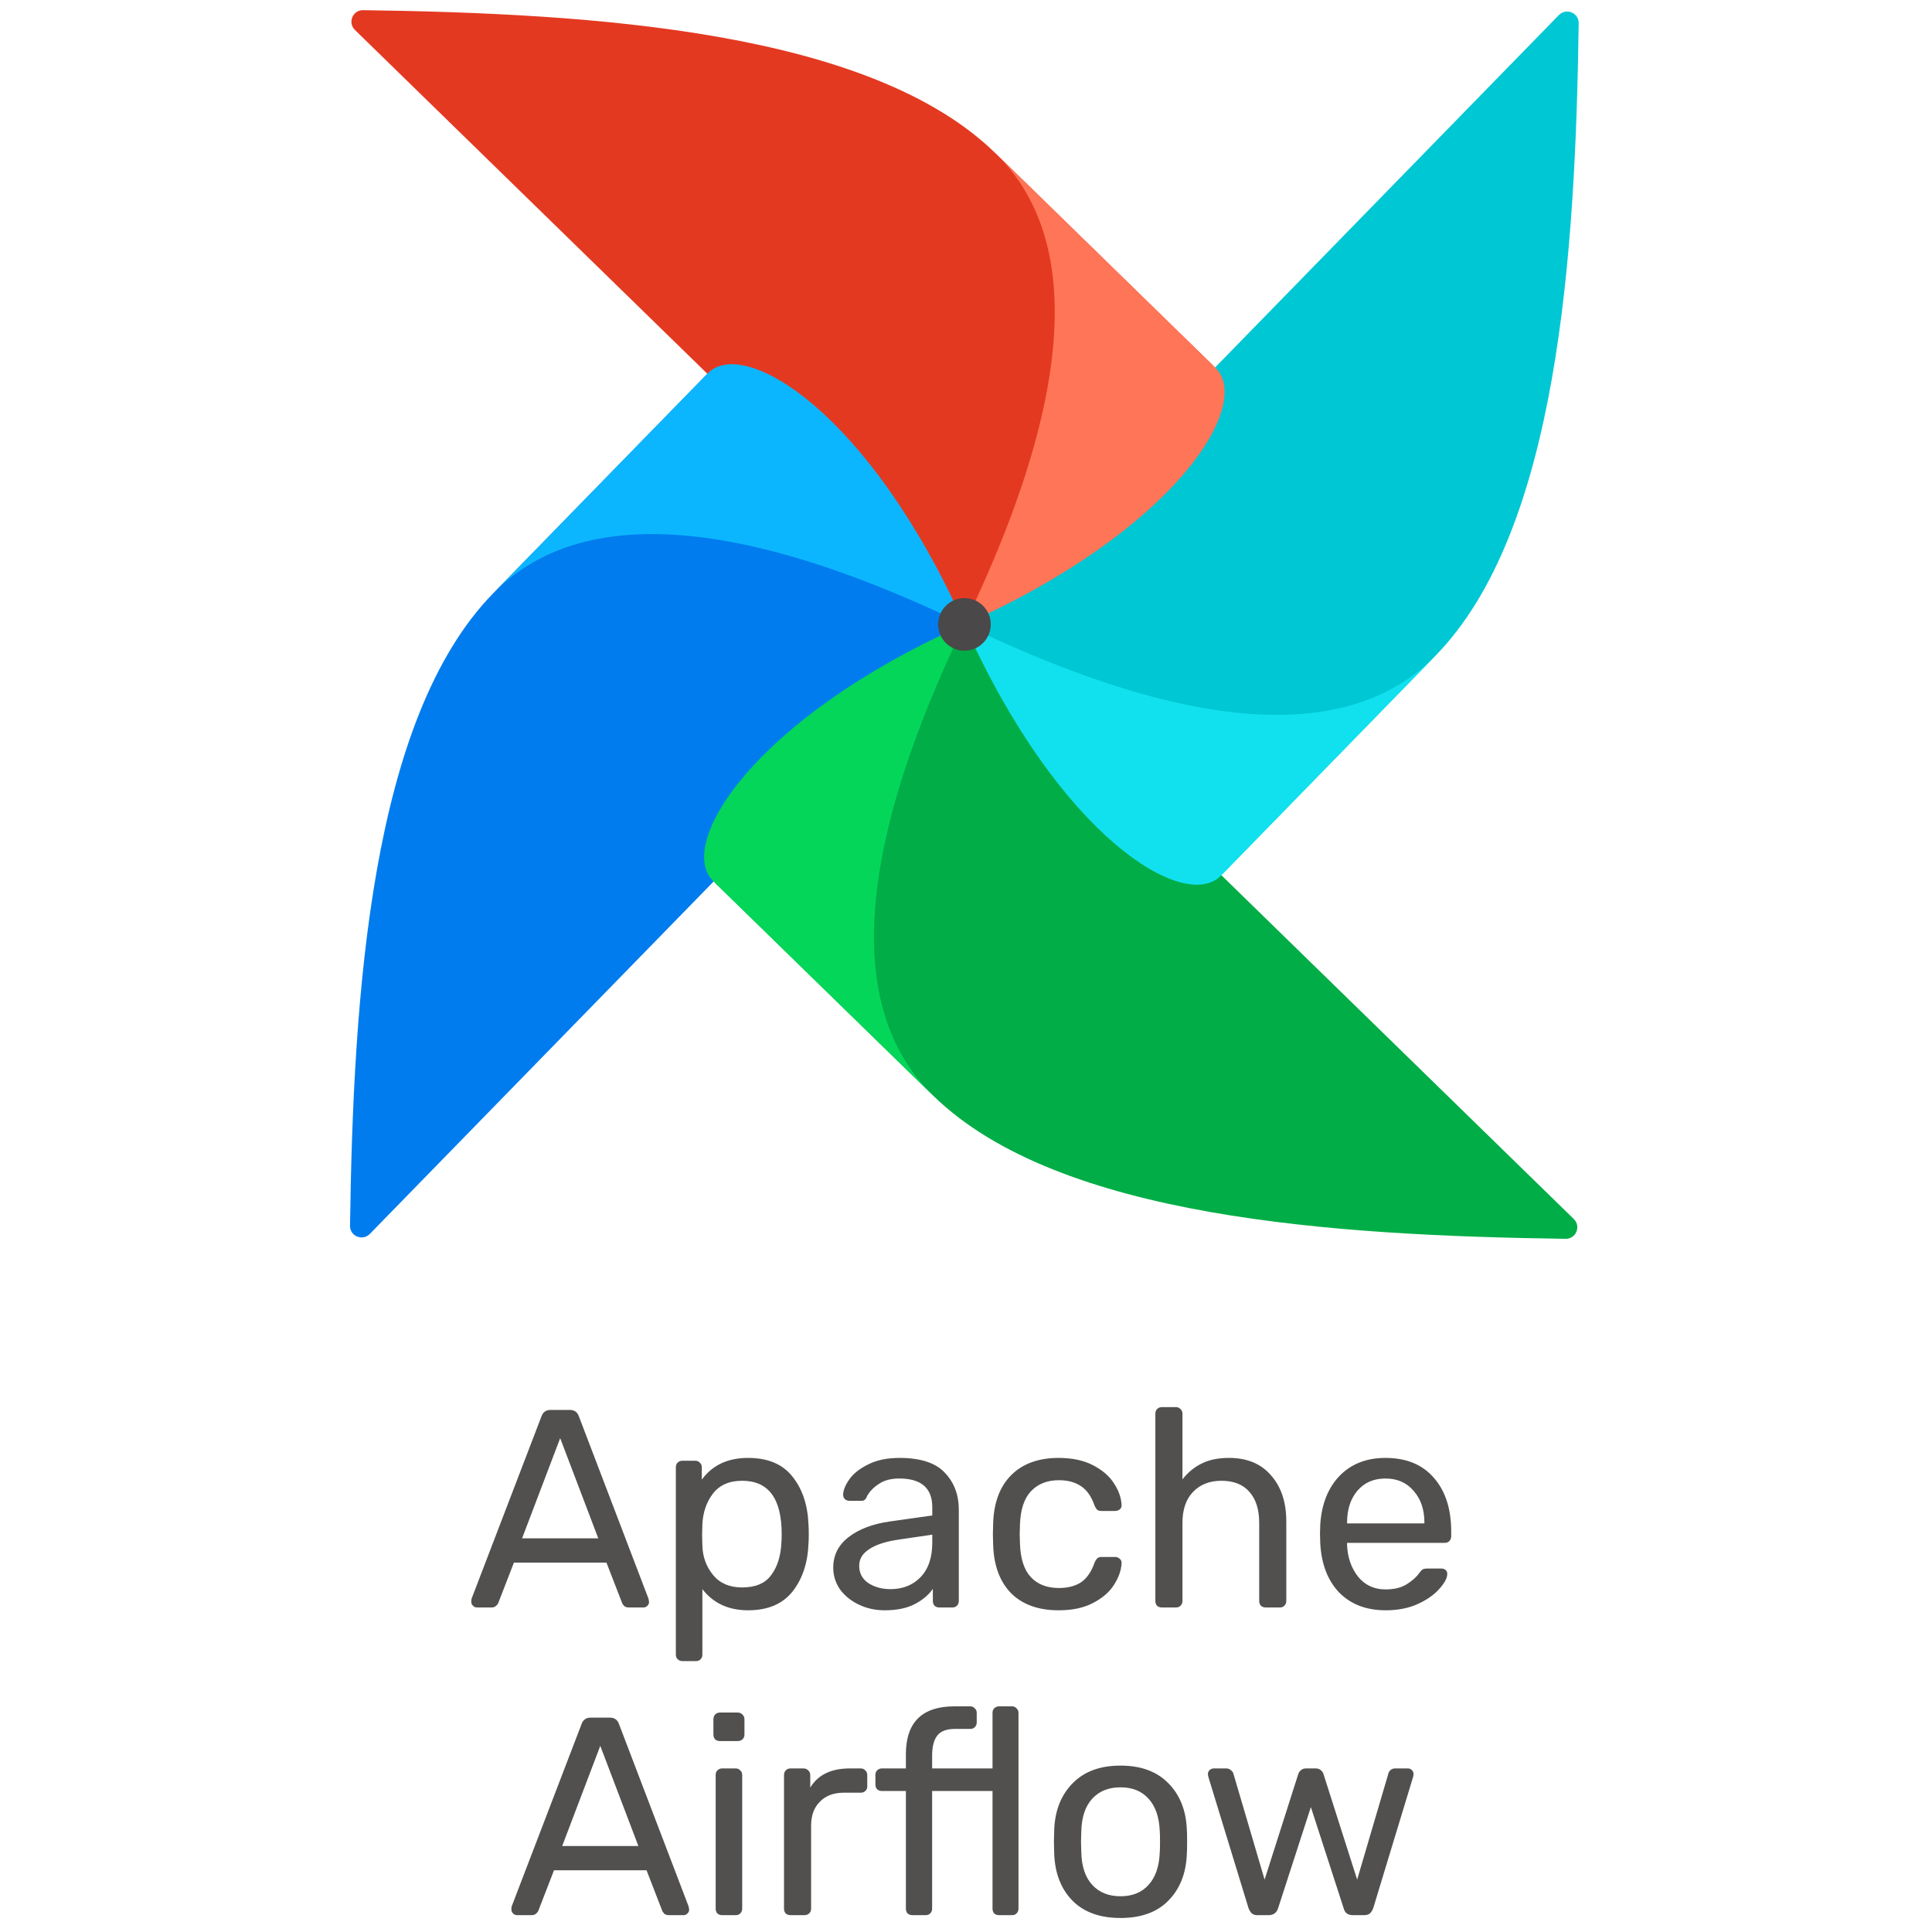
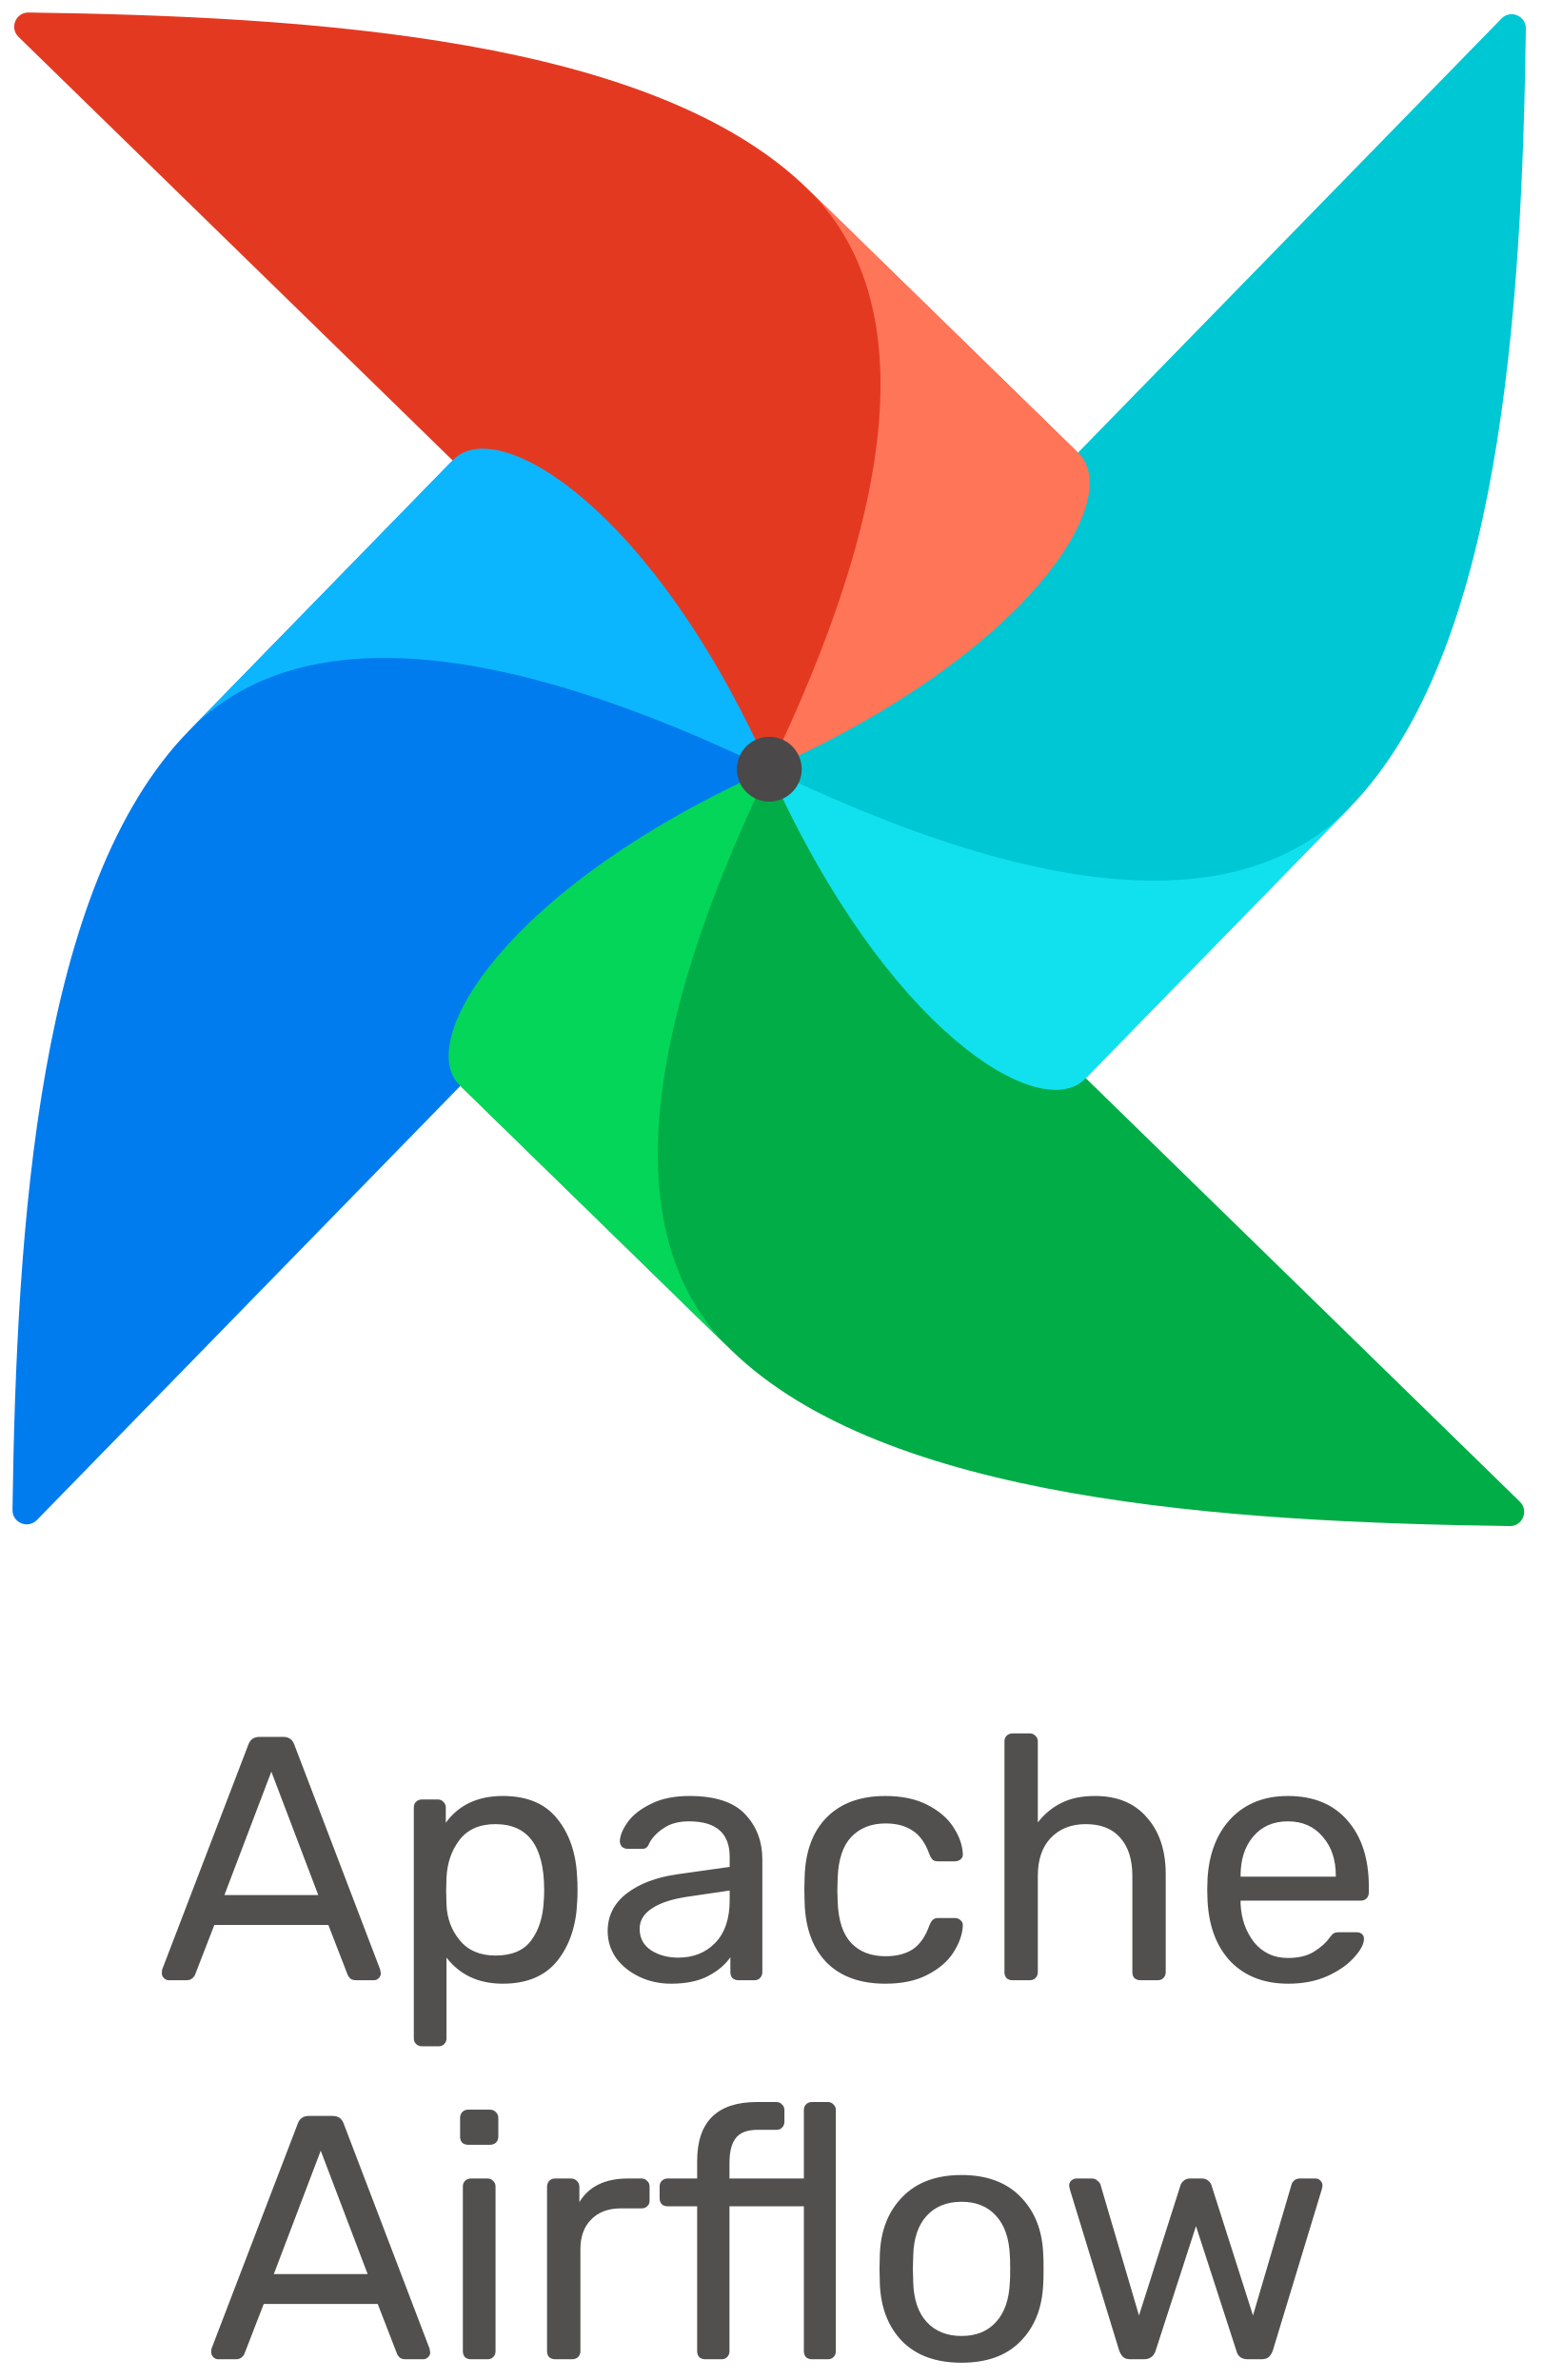
- <svg xmlns="http://www.w3.org/2000/svg" width="32" height="32" viewBox="0 0 175 270" fill="none">
+ <svg xmlns="http://www.w3.org/2000/svg" viewBox="0 0 175 270" fill="none">
  <g>
    <path d="M4.186 172.44L86.396 88.168C86.911 87.641 87.01 86.824 86.58 86.225C81.579 79.244 72.356 78.034 68.938 73.344C58.81 59.452 56.24 51.589 51.889 52.077C51.585 52.111 51.314 52.275 51.1 52.493L21.401 82.937C4.316 100.45 1.866 139.01 1.417 171.298C1.397 172.757 3.167 173.484 4.186 172.44Z" fill="#017CEE" />
    <path d="M172.44 170.357L88.168 88.147C87.641 87.632 86.824 87.533 86.225 87.962C79.244 92.963 78.034 102.186 73.344 105.605C59.452 115.732 51.589 118.302 52.077 122.654C52.111 122.958 52.275 123.229 52.493 123.442L82.937 153.141C100.45 170.226 139.01 172.676 171.298 173.125C172.757 173.146 173.484 171.376 172.44 170.357Z" fill="#00AD46" />
    <path fill-rule="evenodd" d="M82.936 153.141C73.37 143.809 68.931 125.346 87.272 87.272C57.465 100.593 47.019 118.103 52.158 123.116L82.936 153.141Z" fill="#04D659" />
    <path d="M170.355 2.105L88.145 86.376C87.63 86.904 87.531 87.72 87.961 88.32C92.962 95.3 102.185 96.51 105.603 101.2C115.731 115.092 118.301 122.955 122.652 122.468C122.956 122.434 123.227 122.27 123.441 122.051L153.139 91.608C170.225 74.094 172.675 35.535 173.124 3.246C173.144 1.787 171.374 1.06 170.355 2.105Z" fill="#00C7D4" />
    <path fill-rule="evenodd" d="M153.14 91.608C143.807 101.174 125.344 105.613 87.27 87.272C100.591 117.079 118.101 127.525 123.114 122.386L153.14 91.608Z" fill="#11E1EE" />
    <path d="M2.103 4.187L86.374 86.397C86.902 86.912 87.719 87.011 88.318 86.582C95.299 81.581 96.509 72.358 101.198 68.939C115.091 58.812 122.954 56.242 122.466 51.89C122.432 51.586 122.268 51.315 122.05 51.102L91.606 21.403C74.093 4.318 35.533 1.868 3.245 1.419C1.786 1.398 1.059 3.168 2.103 4.187Z" fill="#E43921" />
    <path fill-rule="evenodd" d="M91.606 21.402C101.172 30.735 105.611 49.198 87.27 87.271C117.077 73.951 127.523 56.441 122.384 51.428L91.606 21.402Z" fill="#FF7557" />
    <path fill-rule="evenodd" d="M21.402 82.937C30.735 73.37 49.198 68.932 87.271 87.272C73.951 57.465 56.441 47.02 51.428 52.158L21.402 82.937Z" fill="#0CB6FF" />
    <circle cx="87.284" cy="87.261" r="3.676" transform="rotate(-0.709386 87.2838 87.2606)" fill="#4A4848" />
    <path d="M19.152 224.647C18.942 224.647 18.758 224.568 18.6 224.41C18.443 224.253 18.364 224.069 18.364 223.858C18.364 223.648 18.377 223.503 18.403 223.424L28.183 197.909C28.394 197.331 28.814 197.041 29.445 197.041H32.127C32.758 197.041 33.179 197.331 33.389 197.909L43.13 223.424L43.209 223.858C43.209 224.069 43.13 224.253 42.972 224.41C42.815 224.568 42.63 224.647 42.42 224.647H40.409C40.12 224.647 39.896 224.581 39.738 224.45C39.581 224.292 39.475 224.134 39.423 223.977L37.254 218.377H24.319L22.15 223.977C22.097 224.134 21.979 224.292 21.795 224.45C21.637 224.581 21.427 224.647 21.164 224.647H19.152ZM36.11 214.985L30.786 200.985L25.462 214.985H36.11ZM47.859 232.14C47.596 232.14 47.373 232.048 47.189 231.864C47.031 231.706 46.952 231.496 46.952 231.233V205.047C46.952 204.784 47.031 204.574 47.189 204.416C47.373 204.232 47.596 204.14 47.859 204.14H49.673C49.936 204.14 50.147 204.232 50.304 204.416C50.488 204.574 50.58 204.784 50.58 205.047V206.782C52.053 204.758 54.209 203.746 57.048 203.746C59.809 203.746 61.872 204.613 63.24 206.348C64.633 208.084 65.382 210.318 65.487 213.053C65.514 213.342 65.527 213.789 65.527 214.393C65.527 214.998 65.514 215.445 65.487 215.734C65.382 218.442 64.633 220.677 63.24 222.439C61.846 224.174 59.782 225.041 57.048 225.041C54.314 225.041 52.184 224.055 50.659 222.084V231.233C50.659 231.496 50.58 231.706 50.423 231.864C50.265 232.048 50.055 232.14 49.792 232.14H47.859ZM56.22 221.847C58.087 221.847 59.441 221.269 60.282 220.112C61.149 218.955 61.623 217.43 61.702 215.537C61.728 215.274 61.741 214.893 61.741 214.393C61.741 209.424 59.901 206.94 56.22 206.94C54.406 206.94 53.039 207.545 52.118 208.754C51.224 209.937 50.738 211.357 50.659 213.013L50.62 214.512L50.659 216.05C50.712 217.601 51.211 218.955 52.158 220.112C53.104 221.269 54.458 221.847 56.22 221.847ZM76.124 225.041C74.835 225.041 73.639 224.778 72.535 224.253C71.431 223.727 70.55 223.017 69.893 222.123C69.262 221.203 68.946 220.191 68.946 219.086C68.946 217.351 69.656 215.931 71.076 214.827C72.522 213.697 74.467 212.961 76.912 212.619L82.788 211.791V210.647C82.788 207.965 81.25 206.624 78.174 206.624C77.017 206.624 76.071 206.874 75.335 207.374C74.599 207.847 74.047 208.412 73.678 209.07C73.6 209.306 73.495 209.477 73.363 209.582C73.258 209.687 73.1 209.74 72.89 209.74H71.194C70.957 209.74 70.747 209.661 70.563 209.503C70.405 209.319 70.326 209.109 70.326 208.872C70.353 208.241 70.642 207.531 71.194 206.743C71.772 205.928 72.653 205.231 73.836 204.653C75.019 204.048 76.478 203.746 78.214 203.746C81.158 203.746 83.275 204.442 84.563 205.836C85.851 207.203 86.495 208.912 86.495 210.962V223.74C86.495 224.003 86.403 224.226 86.219 224.41C86.062 224.568 85.851 224.647 85.588 224.647H83.774C83.511 224.647 83.288 224.568 83.104 224.41C82.946 224.226 82.867 224.003 82.867 223.74V222.044C82.289 222.885 81.448 223.595 80.343 224.174C79.239 224.752 77.832 225.041 76.124 225.041ZM76.952 222.084C78.661 222.084 80.054 221.531 81.132 220.427C82.236 219.297 82.788 217.68 82.788 215.577V214.472L78.214 215.143C76.347 215.406 74.941 215.853 73.994 216.484C73.048 217.088 72.574 217.864 72.574 218.81C72.574 219.862 73.008 220.677 73.876 221.255C74.743 221.808 75.769 222.084 76.952 222.084ZM100.446 225.041C97.633 225.041 95.425 224.253 93.821 222.675C92.244 221.071 91.402 218.837 91.297 215.971L91.258 214.393L91.297 212.816C91.402 209.95 92.244 207.729 93.821 206.151C95.425 204.547 97.633 203.746 100.446 203.746C102.339 203.746 103.943 204.087 105.258 204.771C106.572 205.454 107.545 206.296 108.176 207.295C108.833 208.294 109.188 209.293 109.241 210.292C109.267 210.555 109.188 210.765 109.004 210.923C108.82 211.081 108.597 211.16 108.334 211.16H106.441C106.178 211.16 105.981 211.107 105.849 211.002C105.718 210.897 105.586 210.686 105.455 210.371C105.008 209.109 104.377 208.215 103.562 207.689C102.747 207.137 101.722 206.861 100.486 206.861C98.856 206.861 97.554 207.374 96.582 208.399C95.635 209.398 95.123 210.936 95.044 213.013L95.004 214.433L95.044 215.774C95.123 217.877 95.635 219.428 96.582 220.427C97.528 221.426 98.83 221.926 100.486 221.926C101.722 221.926 102.747 221.663 103.562 221.137C104.377 220.585 105.008 219.678 105.455 218.416C105.586 218.1 105.718 217.89 105.849 217.785C105.981 217.654 106.178 217.588 106.441 217.588H108.334C108.597 217.588 108.82 217.68 109.004 217.864C109.188 218.022 109.267 218.232 109.241 218.495C109.188 219.468 108.833 220.467 108.176 221.492C107.545 222.491 106.572 223.332 105.258 224.016C103.969 224.7 102.366 225.041 100.446 225.041ZM114.871 224.647C114.608 224.647 114.384 224.568 114.2 224.41C114.043 224.226 113.964 224.003 113.964 223.74V197.554C113.964 197.291 114.043 197.081 114.2 196.923C114.384 196.739 114.608 196.647 114.871 196.647H116.843C117.105 196.647 117.316 196.739 117.474 196.923C117.658 197.081 117.75 197.291 117.75 197.554V206.743C118.512 205.77 119.406 205.034 120.431 204.534C121.457 204.008 122.732 203.746 124.257 203.746C126.781 203.746 128.739 204.561 130.133 206.191C131.552 207.794 132.262 209.937 132.262 212.619V223.74C132.262 224.003 132.17 224.226 131.986 224.41C131.828 224.568 131.618 224.647 131.355 224.647H129.383C129.12 224.647 128.897 224.568 128.713 224.41C128.555 224.226 128.476 224.003 128.476 223.74V212.816C128.476 210.949 128.016 209.503 127.096 208.478C126.202 207.453 124.901 206.94 123.192 206.94C121.535 206.94 120.208 207.466 119.209 208.517C118.236 209.543 117.75 210.976 117.75 212.816V223.74C117.75 224.003 117.658 224.226 117.474 224.41C117.316 224.568 117.105 224.647 116.843 224.647H114.871ZM146.159 225.041C143.451 225.041 141.282 224.213 139.652 222.557C138.048 220.874 137.167 218.587 137.009 215.695L136.97 214.354L137.009 213.053C137.193 210.213 138.087 207.952 139.691 206.27C141.321 204.587 143.464 203.746 146.119 203.746C149.038 203.746 151.299 204.679 152.902 206.546C154.506 208.386 155.308 210.884 155.308 214.039V214.709C155.308 214.972 155.216 215.195 155.032 215.379C154.874 215.537 154.664 215.616 154.401 215.616H140.756V215.971C140.835 217.68 141.347 219.139 142.294 220.348C143.267 221.531 144.542 222.123 146.119 222.123C147.329 222.123 148.315 221.886 149.077 221.413C149.866 220.914 150.444 220.401 150.812 219.875C151.049 219.56 151.22 219.376 151.325 219.323C151.456 219.244 151.68 219.205 151.995 219.205H153.928C154.164 219.205 154.362 219.27 154.519 219.402C154.677 219.533 154.756 219.717 154.756 219.954C154.756 220.532 154.388 221.229 153.652 222.044C152.942 222.859 151.93 223.569 150.615 224.174C149.327 224.752 147.841 225.041 146.159 225.041ZM151.562 212.895V212.777C151.562 210.962 151.062 209.49 150.063 208.36C149.09 207.203 147.776 206.624 146.119 206.624C144.463 206.624 143.148 207.203 142.176 208.36C141.229 209.49 140.756 210.962 140.756 212.777V212.895H151.562ZM24.756 267.647C24.546 267.647 24.362 267.568 24.204 267.41C24.046 267.253 23.967 267.069 23.967 266.858C23.967 266.648 23.98 266.503 24.007 266.424L33.787 240.909C33.997 240.331 34.418 240.041 35.049 240.041H37.731C38.362 240.041 38.782 240.331 38.993 240.909L48.733 266.424L48.812 266.858C48.812 267.069 48.733 267.253 48.576 267.41C48.418 267.568 48.234 267.647 48.024 267.647H46.012C45.723 267.647 45.5 267.581 45.342 267.45C45.184 267.292 45.079 267.134 45.026 266.977L42.858 261.377H29.922L27.753 266.977C27.701 267.134 27.582 267.292 27.398 267.45C27.241 267.581 27.03 267.647 26.767 267.647H24.756ZM41.714 257.985L36.39 243.985L31.066 257.985H41.714ZM53.108 243.315C52.845 243.315 52.621 243.236 52.438 243.078C52.28 242.894 52.201 242.67 52.201 242.408V240.278C52.201 240.015 52.28 239.792 52.438 239.608C52.621 239.424 52.845 239.331 53.108 239.331H55.592C55.855 239.331 56.079 239.424 56.263 239.608C56.447 239.792 56.539 240.015 56.539 240.278V242.408C56.539 242.67 56.447 242.894 56.263 243.078C56.079 243.236 55.855 243.315 55.592 243.315H53.108ZM53.423 267.647C53.16 267.647 52.937 267.568 52.753 267.41C52.595 267.226 52.516 267.003 52.516 266.74V248.047C52.516 247.784 52.595 247.574 52.753 247.416C52.937 247.232 53.16 247.14 53.423 247.14H55.316C55.579 247.14 55.79 247.232 55.947 247.416C56.131 247.574 56.223 247.784 56.223 248.047V266.74C56.223 267.003 56.131 267.226 55.947 267.41C55.79 267.568 55.579 267.647 55.316 267.647H53.423ZM62.974 267.647C62.712 267.647 62.488 267.568 62.304 267.41C62.146 267.226 62.067 267.003 62.067 266.74V248.086C62.067 247.823 62.146 247.6 62.304 247.416C62.488 247.232 62.712 247.14 62.974 247.14H64.788C65.051 247.14 65.275 247.232 65.459 247.416C65.643 247.6 65.735 247.823 65.735 248.086V249.822C66.813 248.034 68.653 247.14 71.256 247.14H72.794C73.057 247.14 73.267 247.232 73.425 247.416C73.609 247.574 73.701 247.784 73.701 248.047V249.664C73.701 249.927 73.609 250.137 73.425 250.295C73.267 250.453 73.057 250.531 72.794 250.531H70.428C69.008 250.531 67.891 250.952 67.076 251.793C66.261 252.608 65.853 253.726 65.853 255.146V266.74C65.853 267.003 65.761 267.226 65.577 267.41C65.393 267.568 65.17 267.647 64.907 267.647H62.974ZM80.006 267.647C79.743 267.647 79.52 267.568 79.336 267.41C79.178 267.226 79.099 267.003 79.099 266.74V250.295H75.747C75.484 250.295 75.261 250.216 75.077 250.058C74.919 249.874 74.84 249.651 74.84 249.388V248.047C74.84 247.784 74.919 247.574 75.077 247.416C75.261 247.232 75.484 247.14 75.747 247.14H79.099V245.168C79.099 240.699 81.36 238.464 85.882 238.464H88.091C88.354 238.464 88.564 238.556 88.722 238.74C88.906 238.898 88.998 239.108 88.998 239.371V240.712C88.998 240.975 88.906 241.198 88.722 241.382C88.564 241.54 88.354 241.619 88.091 241.619H85.961C84.778 241.619 83.95 241.934 83.477 242.565C83.004 243.17 82.767 244.103 82.767 245.365V247.14H91.206V239.371C91.206 239.108 91.285 238.898 91.443 238.74C91.627 238.556 91.851 238.464 92.114 238.464H93.928C94.191 238.464 94.401 238.556 94.558 238.74C94.743 238.898 94.835 239.108 94.835 239.371V266.74C94.835 267.003 94.743 267.226 94.558 267.41C94.401 267.568 94.191 267.647 93.928 267.647H92.114C91.851 267.647 91.627 267.568 91.443 267.41C91.285 267.226 91.206 267.003 91.206 266.74V250.295H82.767V266.74C82.767 267.003 82.675 267.226 82.491 267.41C82.333 267.568 82.123 267.647 81.86 267.647H80.006ZM109.095 268.041C106.203 268.041 103.955 267.226 102.352 265.596C100.774 263.966 99.933 261.797 99.828 259.089L99.788 257.393L99.828 255.698C99.933 253.016 100.787 250.86 102.391 249.23C103.995 247.574 106.23 246.746 109.095 246.746C111.961 246.746 114.196 247.574 115.799 249.23C117.403 250.86 118.258 253.016 118.363 255.698C118.389 255.987 118.402 256.552 118.402 257.393C118.402 258.235 118.389 258.8 118.363 259.089C118.258 261.797 117.403 263.966 115.799 265.596C114.222 267.226 111.987 268.041 109.095 268.041ZM109.095 265.005C110.752 265.005 112.053 264.479 112.999 263.427C113.972 262.376 114.498 260.864 114.577 258.892C114.603 258.629 114.616 258.13 114.616 257.393C114.616 256.657 114.603 256.158 114.577 255.895C114.498 253.923 113.972 252.411 112.999 251.36C112.053 250.308 110.752 249.782 109.095 249.782C107.439 249.782 106.124 250.308 105.152 251.36C104.179 252.411 103.666 253.923 103.614 255.895L103.574 257.393L103.614 258.892C103.666 260.864 104.179 262.376 105.152 263.427C106.124 264.479 107.439 265.005 109.095 265.005ZM128.244 267.647C127.902 267.647 127.639 267.568 127.455 267.41C127.271 267.253 127.113 267.003 126.982 266.661L121.382 248.362L121.303 247.968C121.303 247.731 121.382 247.534 121.539 247.377C121.723 247.219 121.921 247.14 122.131 247.14H123.866C124.129 247.14 124.339 247.219 124.497 247.377C124.681 247.508 124.799 247.653 124.852 247.81L129.229 262.678L133.922 247.968C133.975 247.758 134.093 247.574 134.277 247.416C134.461 247.232 134.711 247.14 135.027 247.14H136.368C136.683 247.14 136.933 247.232 137.117 247.416C137.301 247.574 137.419 247.758 137.472 247.968L142.165 262.678L146.542 247.81C146.568 247.679 146.66 247.534 146.818 247.377C147.002 247.219 147.226 247.14 147.489 247.14H149.263C149.474 247.14 149.658 247.219 149.815 247.377C149.973 247.534 150.052 247.731 150.052 247.968L149.973 248.362L144.413 266.661C144.281 267.003 144.123 267.253 143.939 267.41C143.755 267.568 143.479 267.647 143.111 267.647H141.573C140.863 267.647 140.429 267.318 140.272 266.661L135.697 252.543L131.122 266.661C130.912 267.318 130.465 267.647 129.782 267.647H128.244Z" fill="#51504F" />
  </g>
</svg>
